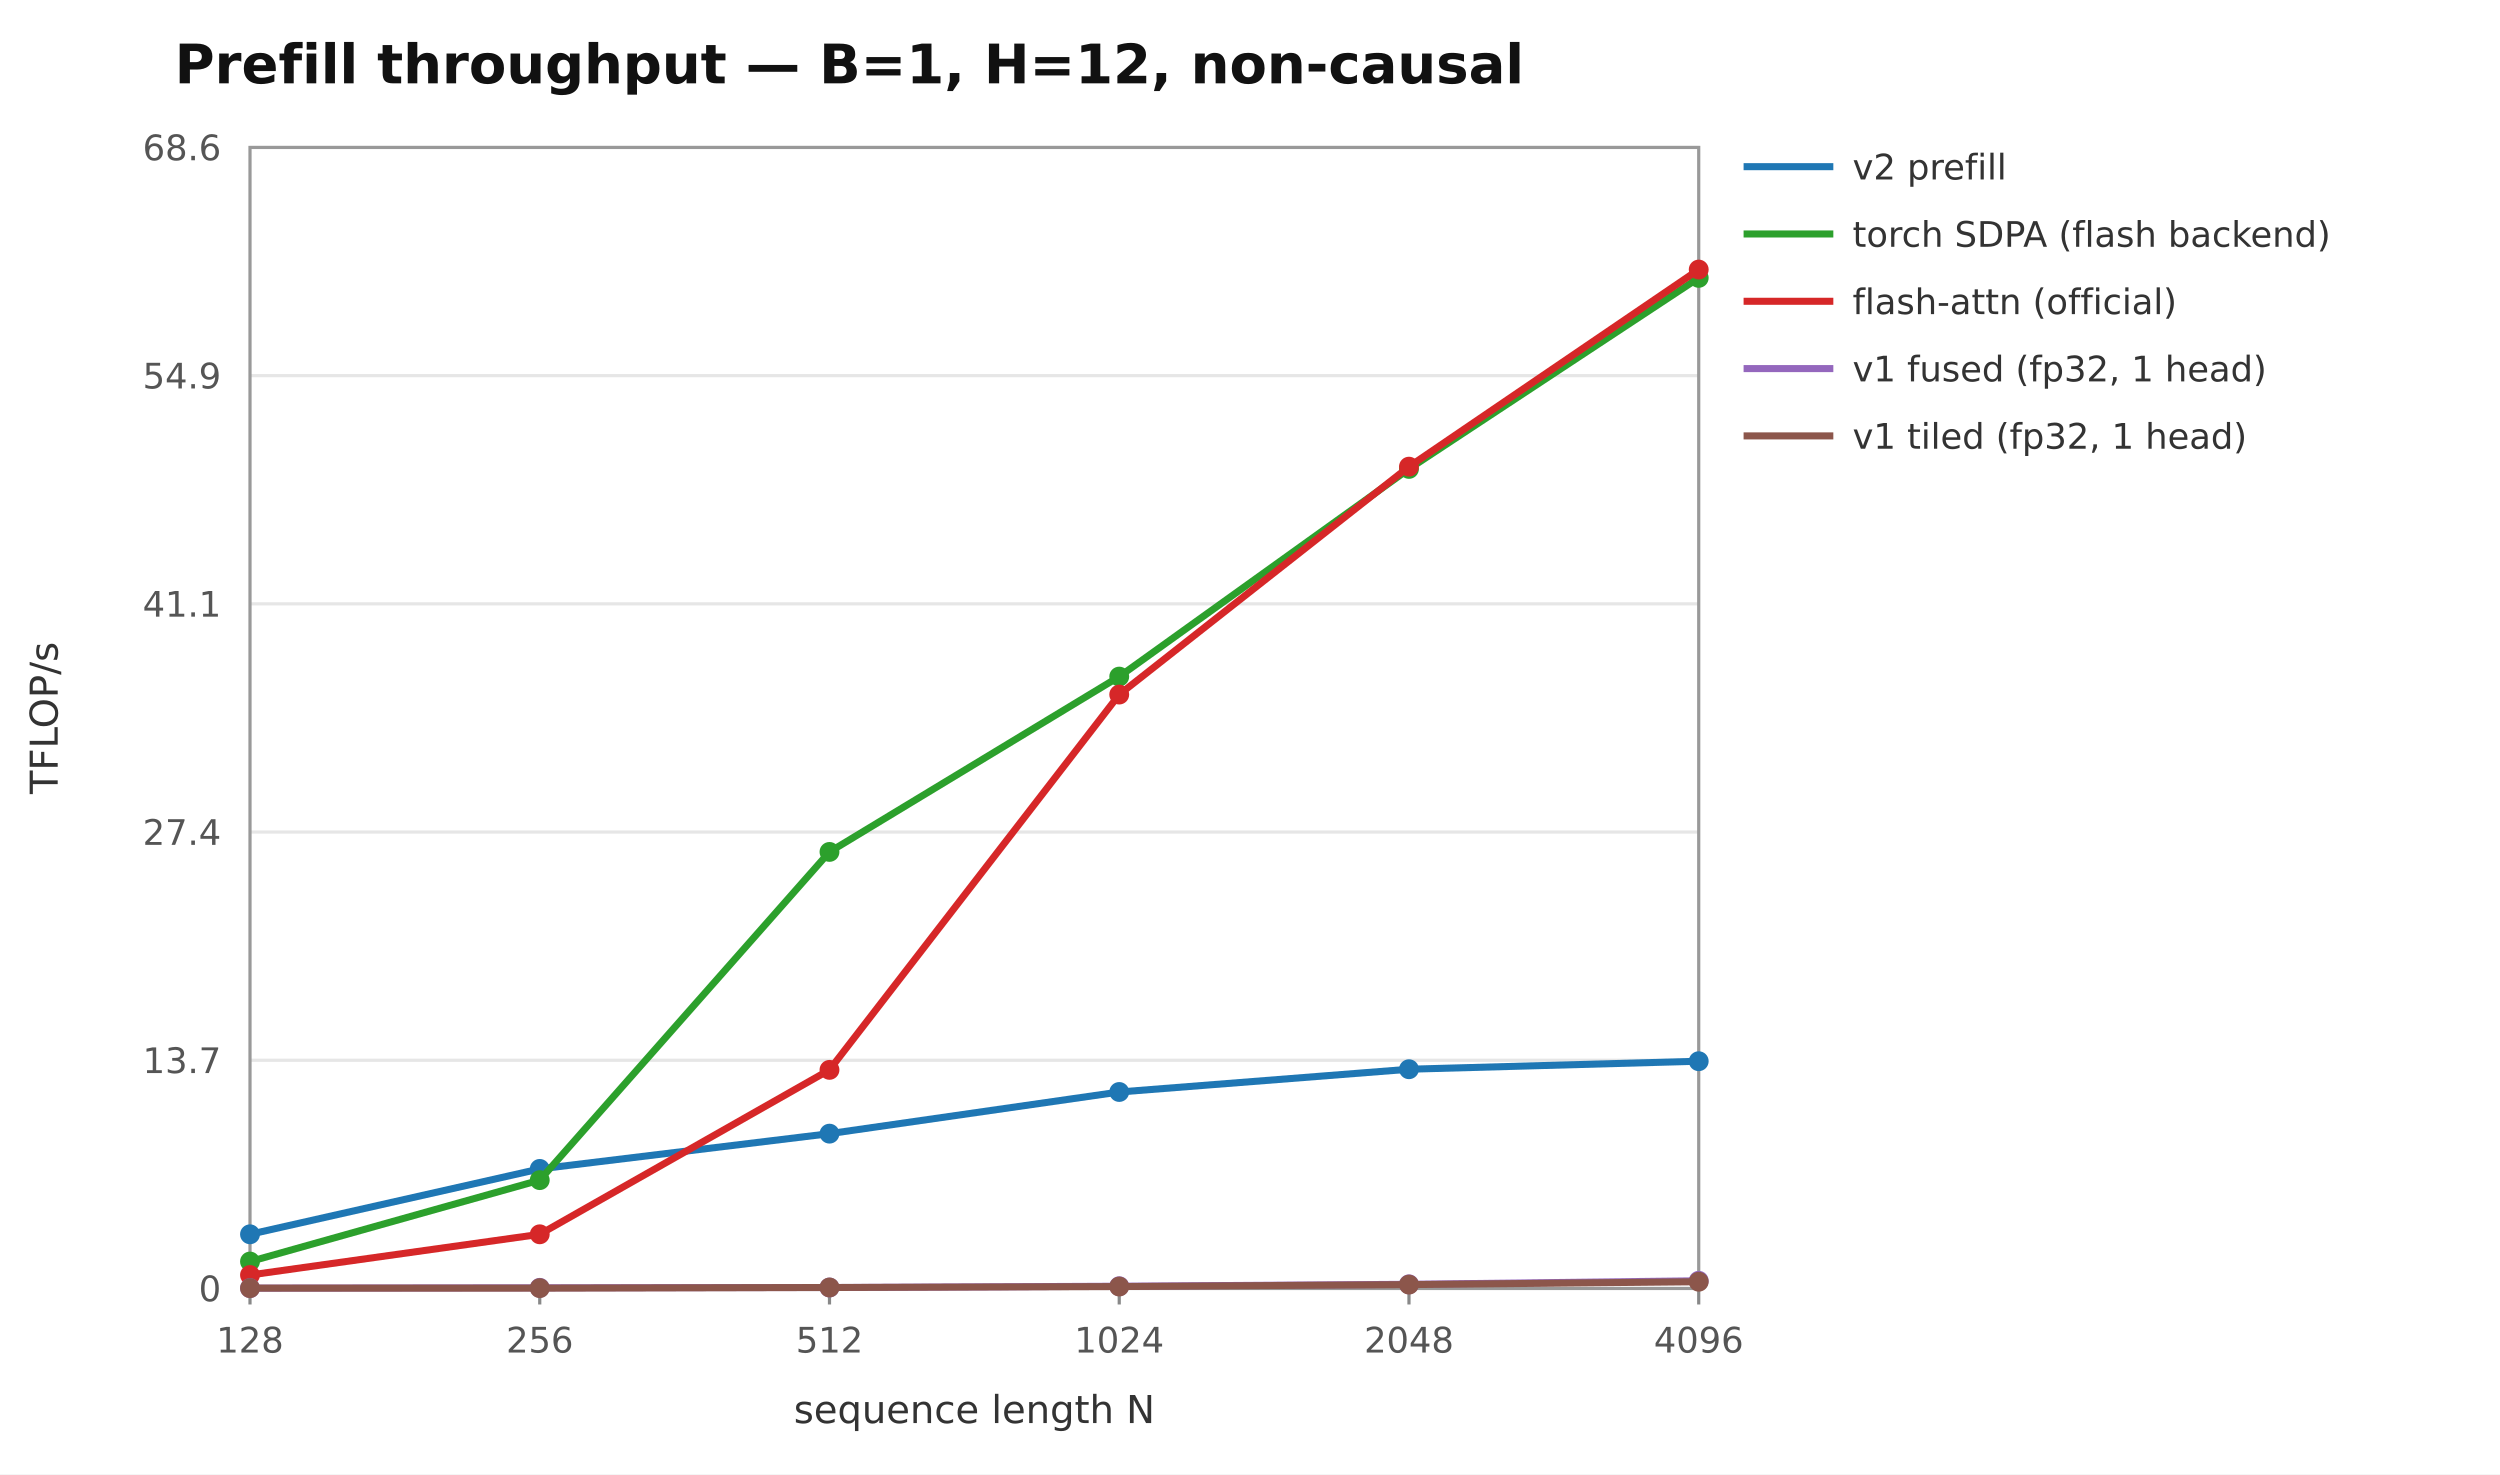
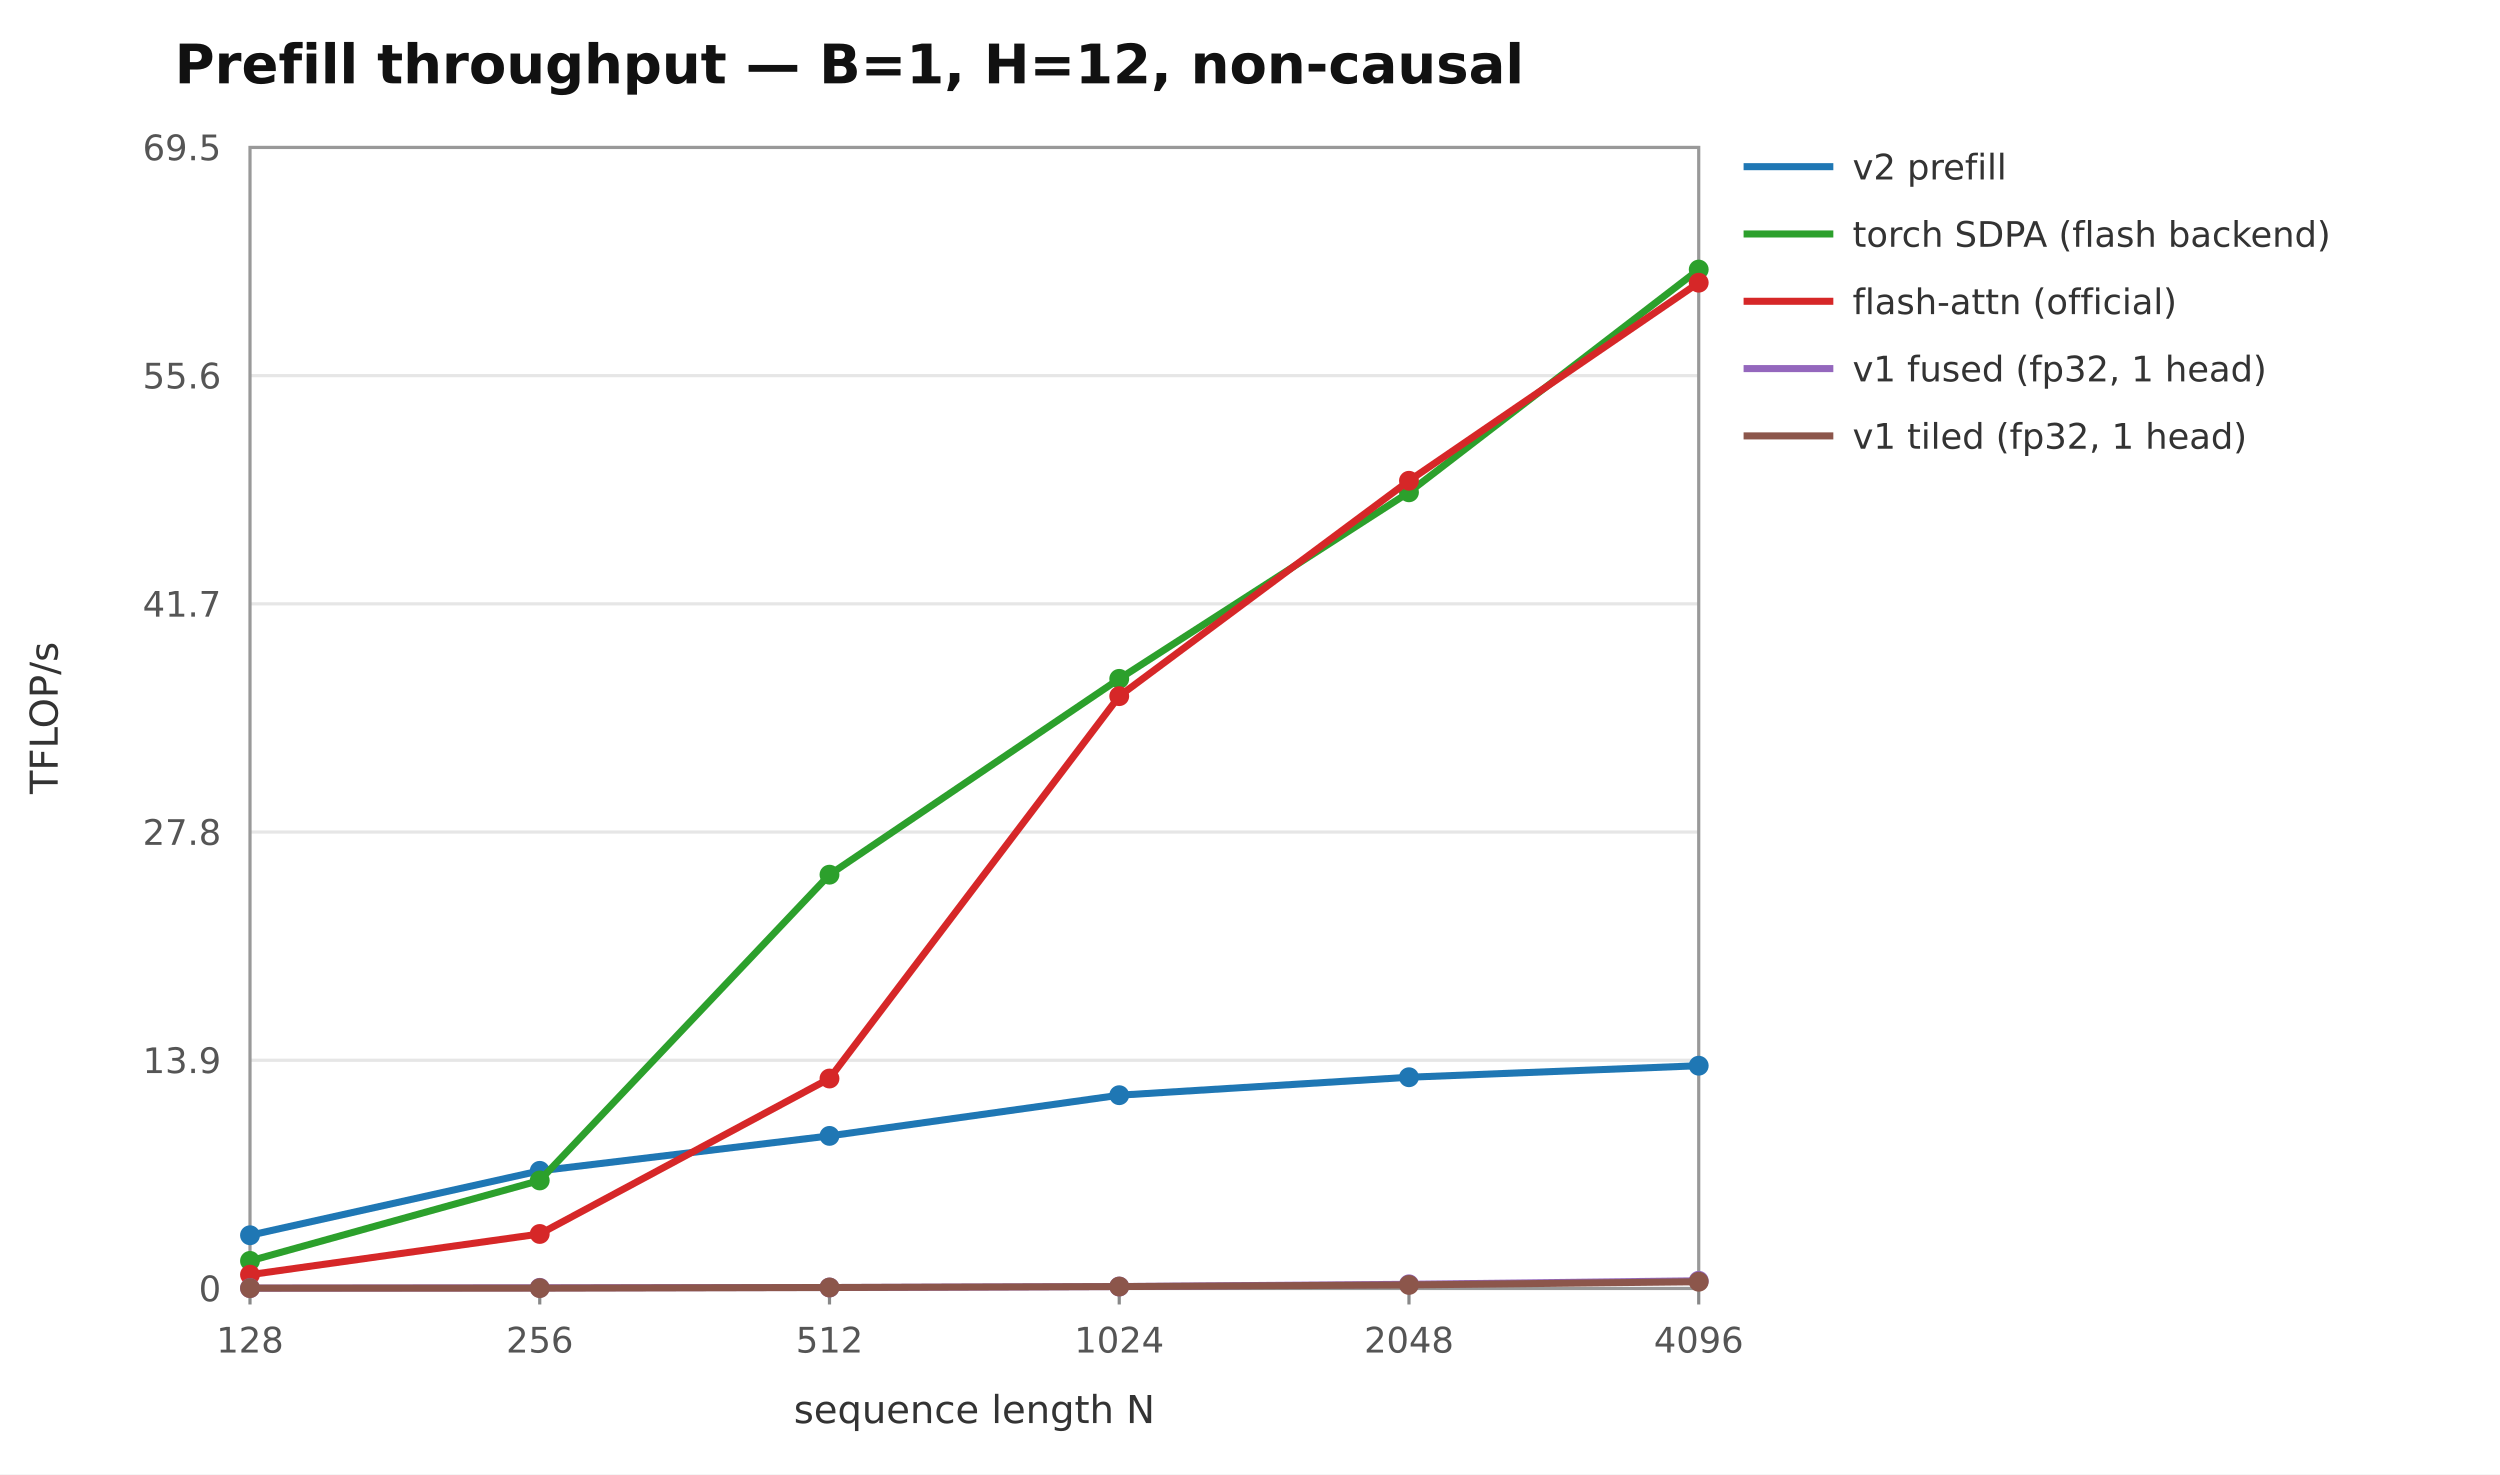
<svg xmlns="http://www.w3.org/2000/svg" width="780" height="460" viewBox="0 0 780 460" font-family="DejaVu Sans, Arial, sans-serif">
  <rect width="780" height="460" fill="#ffffff" />
  <text x="265" y="26" text-anchor="middle" font-size="17" font-weight="bold" fill="#111111">Prefill throughput — B=1, H=12, non-causal</text>
  <line x1="78" y1="402.0" x2="530" y2="402.0" stroke="#e6e6e6" stroke-width="1" />
  <text x="69" y="406.0" text-anchor="end" font-size="11" fill="#555555">0</text>
  <line x1="78" y1="330.8" x2="530" y2="330.8" stroke="#e6e6e6" stroke-width="1" />
-   <text x="69" y="334.8" text-anchor="end" font-size="11" fill="#555555">13.7</text>
+   <text x="69" y="334.8" text-anchor="end" font-size="11" fill="#555555">13.9</text>
  <line x1="78" y1="259.6" x2="530" y2="259.6" stroke="#e6e6e6" stroke-width="1" />
-   <text x="69" y="263.6" text-anchor="end" font-size="11" fill="#555555">27.4</text>
+   <text x="69" y="263.6" text-anchor="end" font-size="11" fill="#555555">27.8</text>
  <line x1="78" y1="188.4" x2="530" y2="188.4" stroke="#e6e6e6" stroke-width="1" />
-   <text x="69" y="192.4" text-anchor="end" font-size="11" fill="#555555">41.1</text>
+   <text x="69" y="192.4" text-anchor="end" font-size="11" fill="#555555">41.7</text>
  <line x1="78" y1="117.2" x2="530" y2="117.2" stroke="#e6e6e6" stroke-width="1" />
-   <text x="69" y="121.2" text-anchor="end" font-size="11" fill="#555555">54.9</text>
+   <text x="69" y="121.2" text-anchor="end" font-size="11" fill="#555555">55.6</text>
  <line x1="78" y1="46.0" x2="530" y2="46.0" stroke="#e6e6e6" stroke-width="1" />
-   <text x="69" y="50.0" text-anchor="end" font-size="11" fill="#555555">68.6</text>
+   <text x="69" y="50.0" text-anchor="end" font-size="11" fill="#555555">69.5</text>
  <line x1="78.0" y1="402" x2="78.0" y2="407" stroke="#888888" stroke-width="1" />
  <text x="78.0" y="422" text-anchor="middle" font-size="11" fill="#555555">128</text>
  <line x1="168.4" y1="402" x2="168.4" y2="407" stroke="#888888" stroke-width="1" />
  <text x="168.4" y="422" text-anchor="middle" font-size="11" fill="#555555">256</text>
  <line x1="258.8" y1="402" x2="258.8" y2="407" stroke="#888888" stroke-width="1" />
  <text x="258.8" y="422" text-anchor="middle" font-size="11" fill="#555555">512</text>
  <line x1="349.2" y1="402" x2="349.2" y2="407" stroke="#888888" stroke-width="1" />
  <text x="349.2" y="422" text-anchor="middle" font-size="11" fill="#555555">1024</text>
  <line x1="439.6" y1="402" x2="439.6" y2="407" stroke="#888888" stroke-width="1" />
  <text x="439.6" y="422" text-anchor="middle" font-size="11" fill="#555555">2048</text>
  <line x1="530.0" y1="402" x2="530.0" y2="407" stroke="#888888" stroke-width="1" />
  <text x="530.0" y="422" text-anchor="middle" font-size="11" fill="#555555">4096</text>
  <rect x="78" y="46" width="452" height="356" fill="none" stroke="#999999" stroke-width="1" />
  <text x="304" y="444" text-anchor="middle" font-size="12" fill="#333333">sequence length N</text>
  <text x="18" y="224" text-anchor="middle" font-size="12" fill="#333333" transform="rotate(-90 18 224)">TFLOP/s</text>
-   <path d="M78.0,385.1 L168.4,364.7 L258.8,353.7 L349.2,340.7 L439.6,333.6 L530.0,331.1" fill="none" stroke="#1f77b4" stroke-width="2.2" />
-   <circle cx="78.0" cy="385.1" r="3.1" fill="#1f77b4" />
-   <circle cx="168.4" cy="364.7" r="3.1" fill="#1f77b4" />
-   <circle cx="258.8" cy="353.7" r="3.1" fill="#1f77b4" />
-   <circle cx="349.2" cy="340.7" r="3.1" fill="#1f77b4" />
-   <circle cx="439.6" cy="333.6" r="3.1" fill="#1f77b4" />
-   <circle cx="530.0" cy="331.1" r="3.1" fill="#1f77b4" />
+   <path d="M78.0,385.4 L168.4,365.3 L258.8,354.4 L349.2,341.7 L439.6,336.1 L530.0,332.5" fill="none" stroke="#1f77b4" stroke-width="2.2" />
+   <circle cx="78.0" cy="385.4" r="3.1" fill="#1f77b4" />
+   <circle cx="168.4" cy="365.3" r="3.1" fill="#1f77b4" />
+   <circle cx="258.8" cy="354.4" r="3.1" fill="#1f77b4" />
+   <circle cx="349.2" cy="341.7" r="3.1" fill="#1f77b4" />
+   <circle cx="439.6" cy="336.1" r="3.1" fill="#1f77b4" />
+   <circle cx="530.0" cy="332.5" r="3.1" fill="#1f77b4" />
  <line x1="544" y1="52" x2="572" y2="52" stroke="#1f77b4" stroke-width="2.2" />
  <text x="578" y="56" font-size="11" fill="#333333">v2 prefill</text>
-   <path d="M78.0,393.6 L168.4,368.2 L258.8,265.8 L349.2,211.1 L439.6,146.3 L530.0,86.7" fill="none" stroke="#2ca02c" stroke-width="2.2" />
-   <circle cx="78.0" cy="393.6" r="3.1" fill="#2ca02c" />
-   <circle cx="168.4" cy="368.2" r="3.1" fill="#2ca02c" />
-   <circle cx="258.8" cy="265.8" r="3.1" fill="#2ca02c" />
-   <circle cx="349.2" cy="211.1" r="3.1" fill="#2ca02c" />
-   <circle cx="439.6" cy="146.3" r="3.1" fill="#2ca02c" />
-   <circle cx="530.0" cy="86.7" r="3.1" fill="#2ca02c" />
+   <path d="M78.0,393.4 L168.4,368.3 L258.8,272.9 L349.2,211.8 L439.6,153.6 L530.0,84.1" fill="none" stroke="#2ca02c" stroke-width="2.2" />
+   <circle cx="78.0" cy="393.4" r="3.1" fill="#2ca02c" />
+   <circle cx="168.4" cy="368.3" r="3.1" fill="#2ca02c" />
+   <circle cx="258.8" cy="272.9" r="3.1" fill="#2ca02c" />
+   <circle cx="349.2" cy="211.8" r="3.1" fill="#2ca02c" />
+   <circle cx="439.6" cy="153.6" r="3.1" fill="#2ca02c" />
+   <circle cx="530.0" cy="84.1" r="3.1" fill="#2ca02c" />
  <line x1="544" y1="73" x2="572" y2="73" stroke="#2ca02c" stroke-width="2.2" />
  <text x="578" y="77" font-size="11" fill="#333333">torch SDPA (flash backend)</text>
-   <path d="M78.0,397.8 L168.4,385.1 L258.8,333.8 L349.2,216.7 L439.6,145.6 L530.0,84.1" fill="none" stroke="#d62728" stroke-width="2.2" />
-   <circle cx="78.0" cy="397.8" r="3.1" fill="#d62728" />
-   <circle cx="168.4" cy="385.1" r="3.1" fill="#d62728" />
-   <circle cx="258.8" cy="333.8" r="3.1" fill="#d62728" />
-   <circle cx="349.2" cy="216.7" r="3.1" fill="#d62728" />
-   <circle cx="439.6" cy="145.6" r="3.1" fill="#d62728" />
-   <circle cx="530.0" cy="84.1" r="3.1" fill="#d62728" />
+   <path d="M78.0,397.7 L168.4,385.0 L258.8,336.5 L349.2,217.2 L439.6,150.0 L530.0,88.2" fill="none" stroke="#d62728" stroke-width="2.2" />
+   <circle cx="78.0" cy="397.7" r="3.1" fill="#d62728" />
+   <circle cx="168.4" cy="385.0" r="3.1" fill="#d62728" />
+   <circle cx="258.8" cy="336.5" r="3.1" fill="#d62728" />
+   <circle cx="349.2" cy="217.2" r="3.1" fill="#d62728" />
+   <circle cx="439.6" cy="150.0" r="3.1" fill="#d62728" />
+   <circle cx="530.0" cy="88.2" r="3.1" fill="#d62728" />
  <line x1="544" y1="94" x2="572" y2="94" stroke="#d62728" stroke-width="2.2" />
  <text x="578" y="98" font-size="11" fill="#333333">flash-attn (official)</text>
-   <path d="M78.0,401.9 L168.4,401.8 L258.8,401.7 L349.2,401.3 L439.6,400.7 L530.0,399.6" fill="none" stroke="#9467bd" stroke-width="2.2" />
+   <path d="M78.0,401.9 L168.4,401.8 L258.8,401.7 L349.2,401.4 L439.6,400.7 L530.0,399.6" fill="none" stroke="#9467bd" stroke-width="2.2" />
  <circle cx="78.0" cy="401.9" r="3.1" fill="#9467bd" />
  <circle cx="168.4" cy="401.8" r="3.1" fill="#9467bd" />
  <circle cx="258.8" cy="401.7" r="3.1" fill="#9467bd" />
-   <circle cx="349.2" cy="401.3" r="3.1" fill="#9467bd" />
+   <circle cx="349.2" cy="401.4" r="3.1" fill="#9467bd" />
  <circle cx="439.6" cy="400.7" r="3.1" fill="#9467bd" />
  <circle cx="530.0" cy="399.6" r="3.1" fill="#9467bd" />
  <line x1="544" y1="115" x2="572" y2="115" stroke="#9467bd" stroke-width="2.2" />
  <text x="578" y="119" font-size="11" fill="#333333">v1 fused (fp32, 1 head)</text>
-   <path d="M78.0,401.9 L168.4,401.9 L258.8,401.7 L349.2,401.4 L439.6,400.8 L530.0,399.9" fill="none" stroke="#8c564b" stroke-width="2.2" />
+   <path d="M78.0,401.9 L168.4,401.9 L258.8,401.7 L349.2,401.4 L439.6,400.9 L530.0,399.9" fill="none" stroke="#8c564b" stroke-width="2.2" />
  <circle cx="78.0" cy="401.9" r="3.1" fill="#8c564b" />
  <circle cx="168.4" cy="401.9" r="3.1" fill="#8c564b" />
  <circle cx="258.8" cy="401.7" r="3.1" fill="#8c564b" />
  <circle cx="349.2" cy="401.4" r="3.1" fill="#8c564b" />
-   <circle cx="439.6" cy="400.8" r="3.1" fill="#8c564b" />
+   <circle cx="439.6" cy="400.9" r="3.1" fill="#8c564b" />
  <circle cx="530.0" cy="399.9" r="3.1" fill="#8c564b" />
  <line x1="544" y1="136" x2="572" y2="136" stroke="#8c564b" stroke-width="2.2" />
  <text x="578" y="140" font-size="11" fill="#333333">v1 tiled (fp32, 1 head)</text>
</svg>
